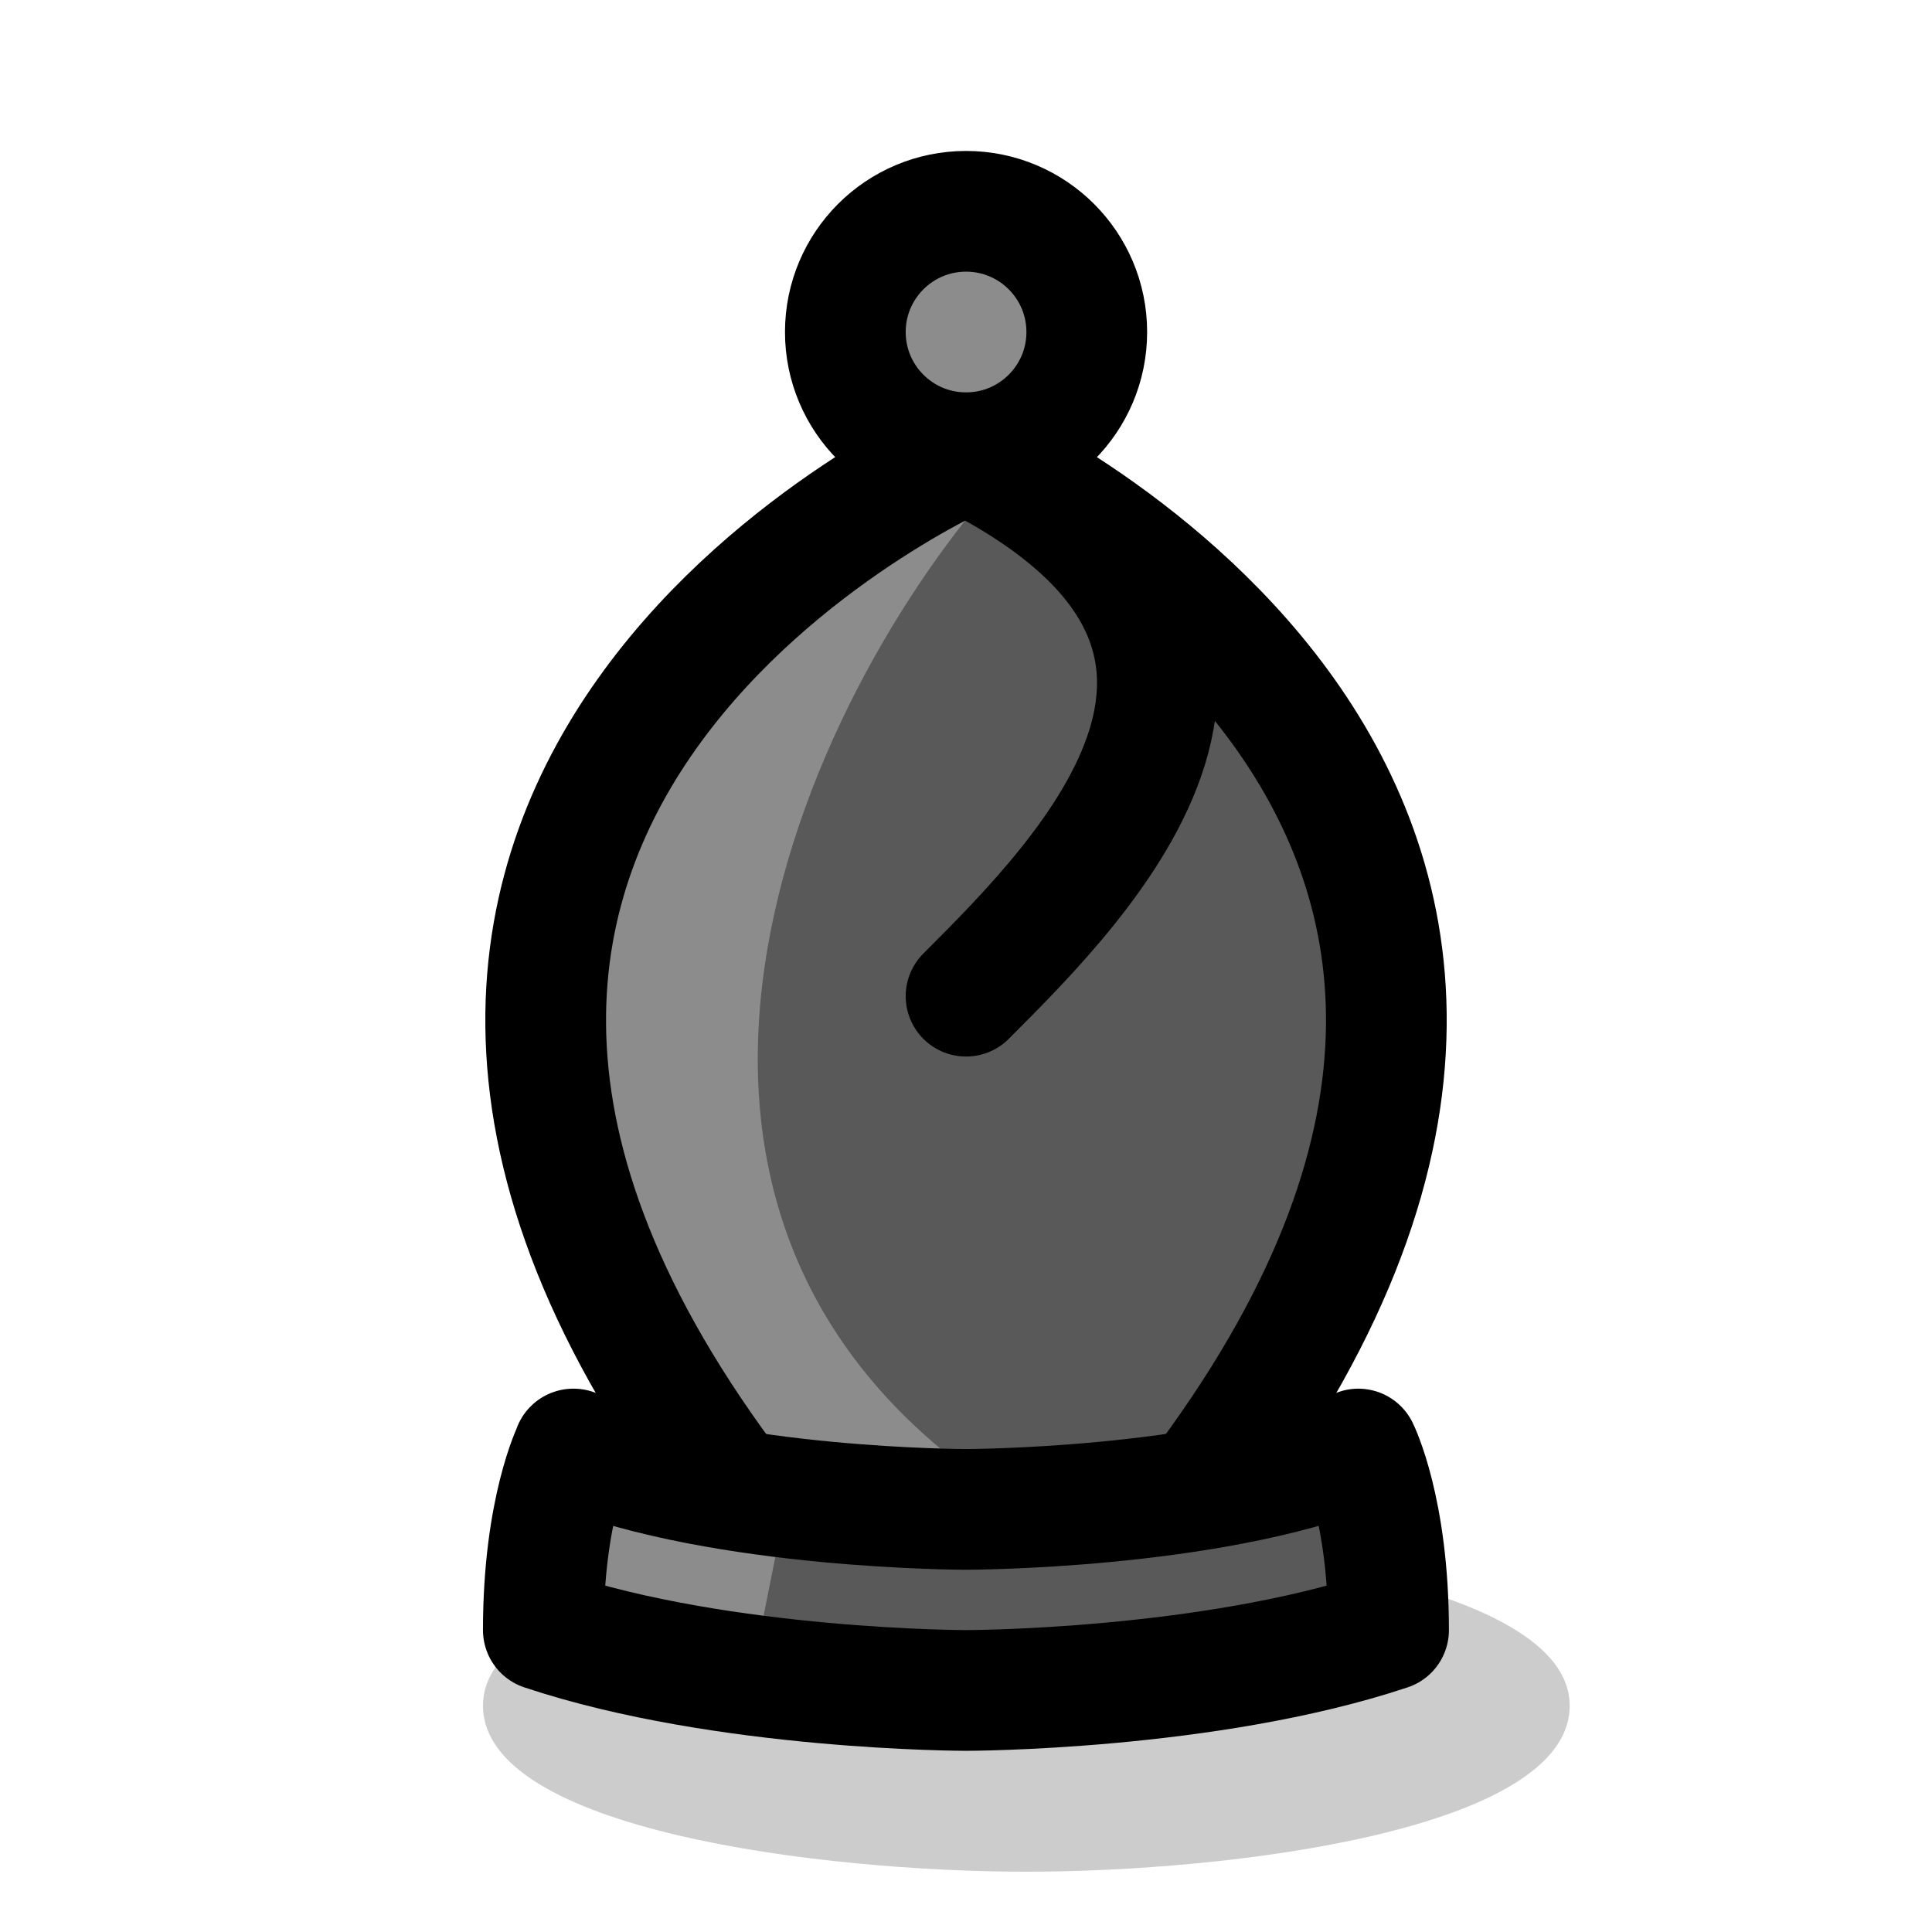
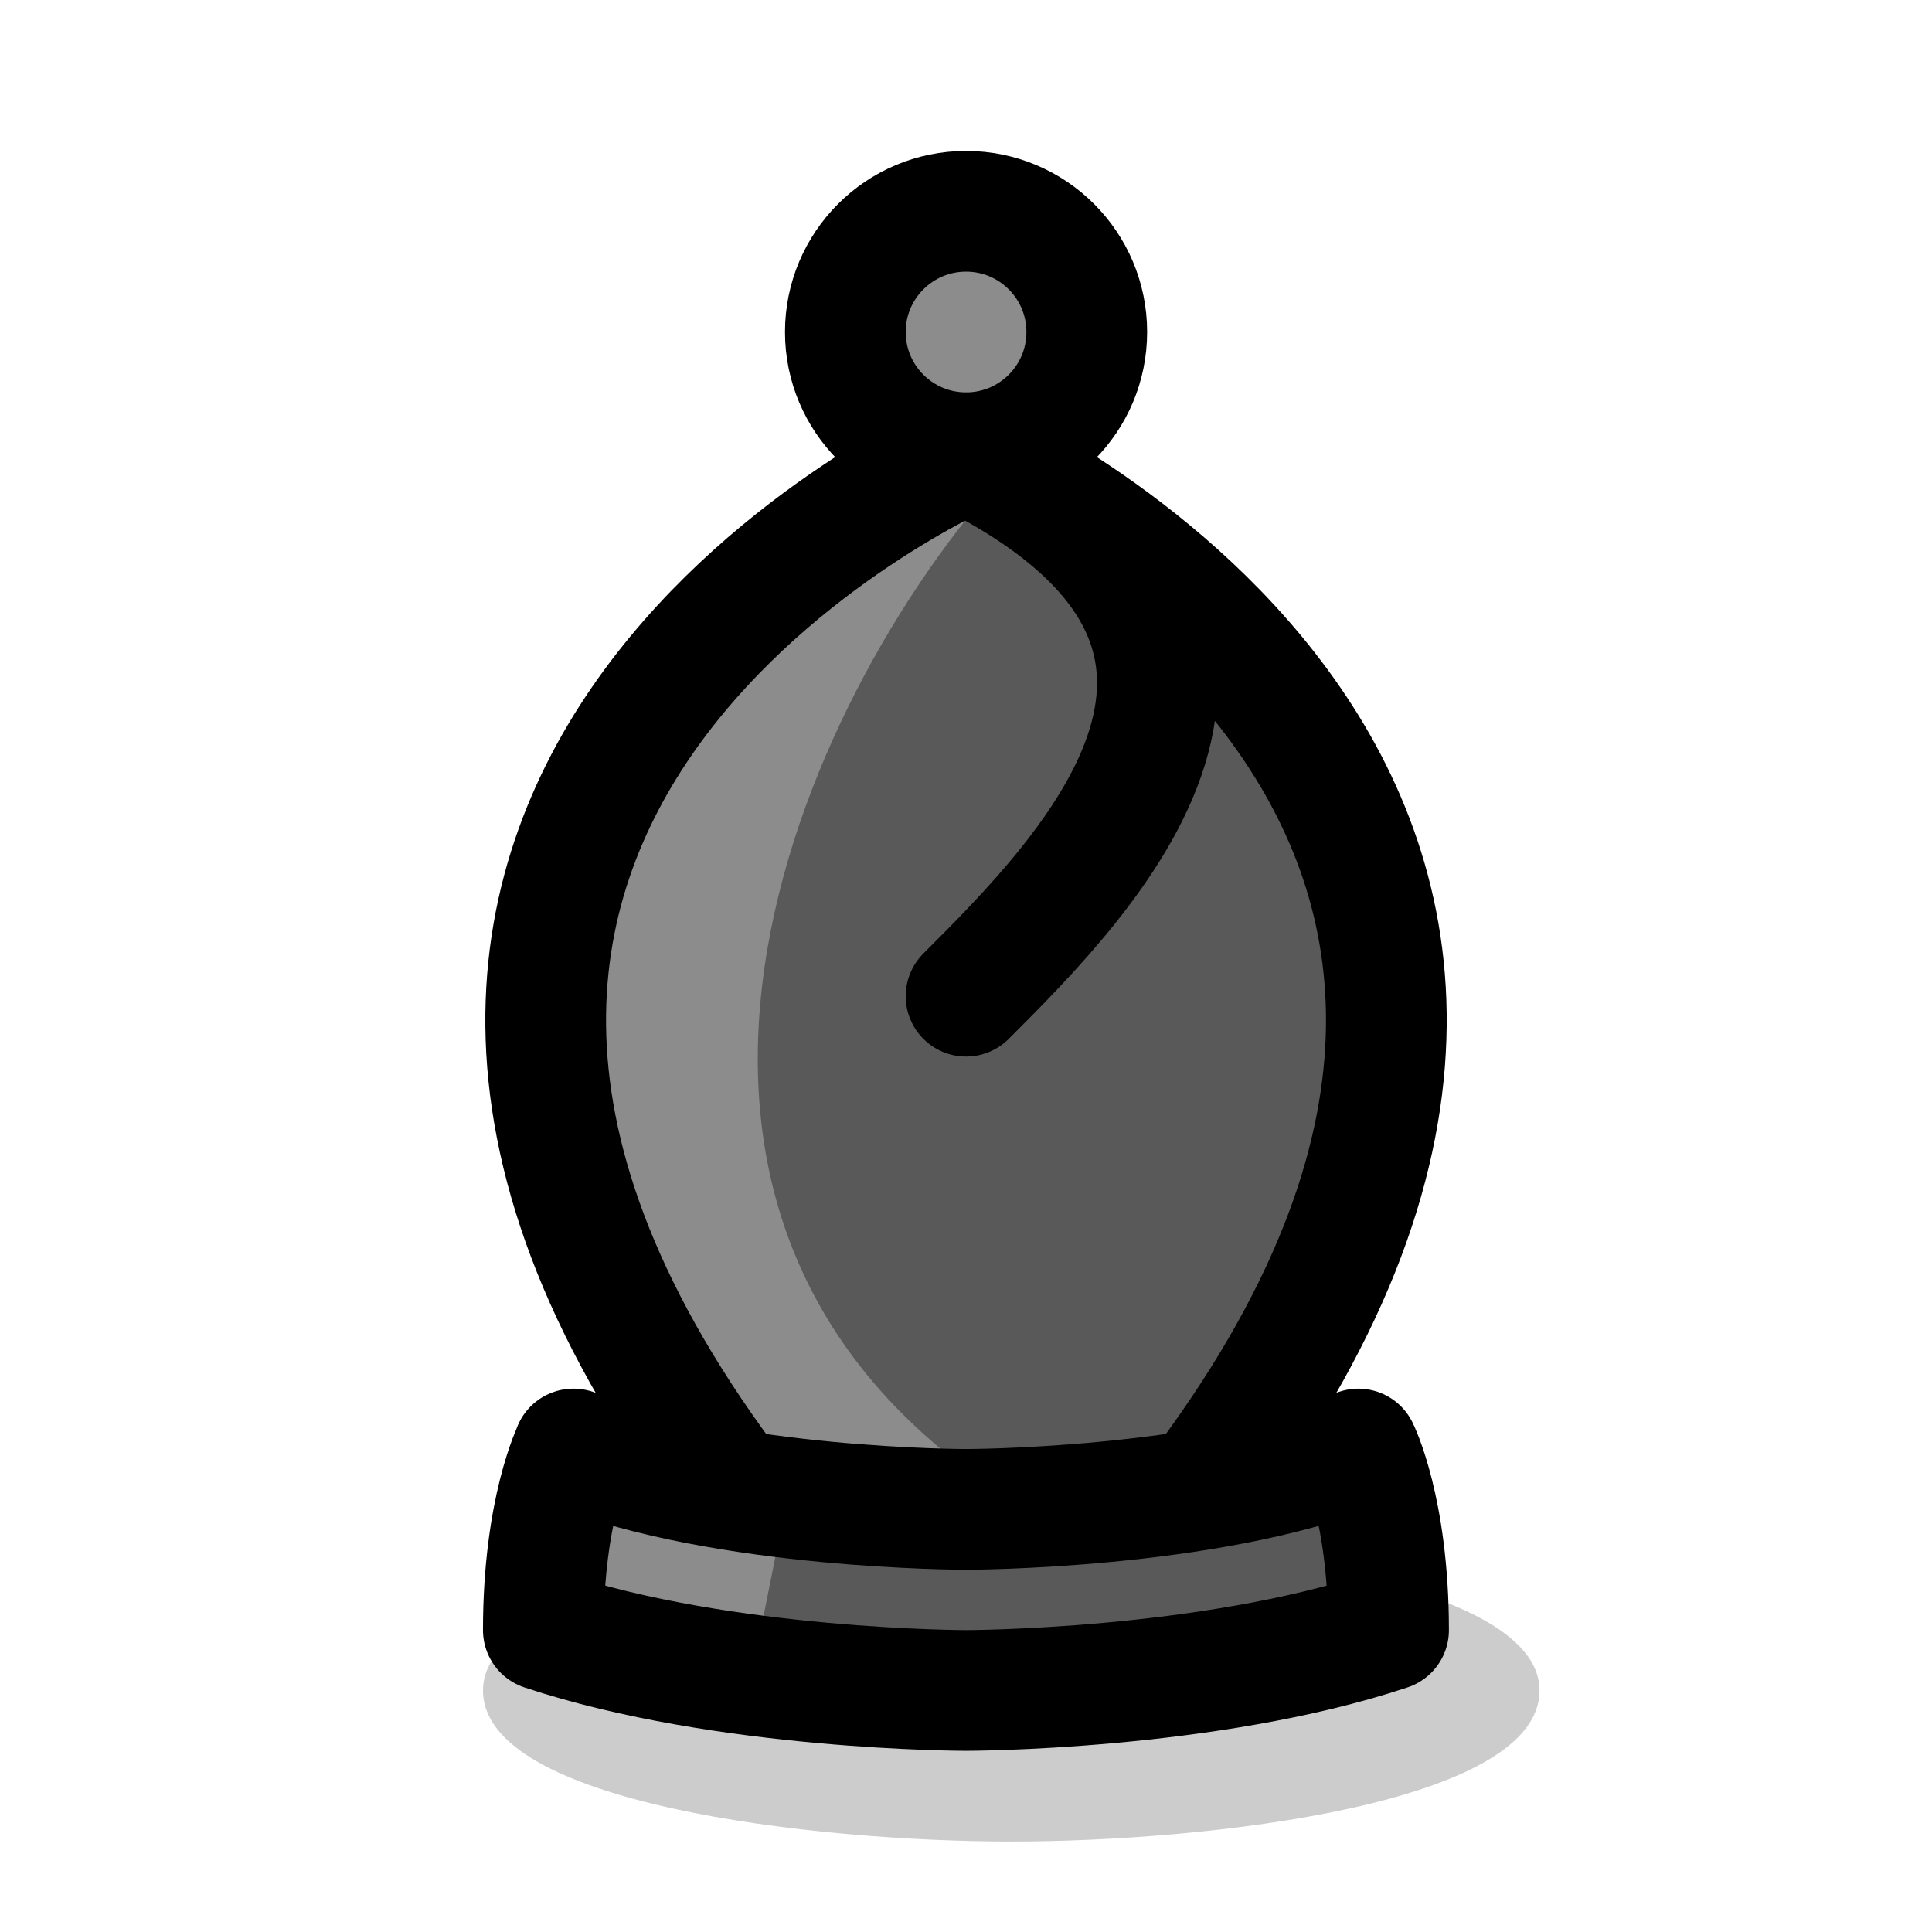
<svg xmlns="http://www.w3.org/2000/svg" xmlns:xlink="http://www.w3.org/1999/xlink" width="64" height="64" viewBox="0 0 16.933 16.933" version="1.1" id="svg5">
  <defs id="defs2">
    <linearGradient id="wood_black_accent">
      <stop style="stop-color:#ba845f;stop-opacity:1;" offset="0" id="stop5970" />
    </linearGradient>
    <linearGradient id="wood_black_fill">
      <stop style="stop-color:#995e33;stop-opacity:1;" offset="0" id="stop5940" />
    </linearGradient>
    <linearGradient id="wood_white_shade">
      <stop style="stop-color:#d0b793;stop-opacity:1;" offset="0" id="stop3347" />
    </linearGradient>
    <linearGradient id="wood_white_fill">
      <stop style="stop-color:#f9e7d2;stop-opacity:1;" offset="0" id="stop3028" />
    </linearGradient>
    <linearGradient id="white_fill">
      <stop style="stop-color:#ffffff;stop-opacity:1;" offset="0" id="stop2367" />
    </linearGradient>
    <linearGradient id="white_shade" gradientTransform="translate(-5.8013919e-8,2.116667)">
      <stop style="stop-color:#cccccc;stop-opacity:1;" offset="0" id="stop45894" />
    </linearGradient>
    <linearGradient id="linearGradient45642">
      <stop style="stop-color:#000000;stop-opacity:0.2;" offset="0" id="stop45640" />
    </linearGradient>
    <linearGradient id="black_accent" gradientTransform="scale(0.07000432)">
      <stop style="stop-color:#8c8c8c;stop-opacity:1;" offset="0" id="stop52163" />
    </linearGradient>
    <linearGradient id="black_fill" gradientTransform="matrix(0.07000432,0,0,0.07000432,-53.97503,2.116667)">
      <stop style="stop-color:#595959;stop-opacity:1;" offset="0" id="stop51990" />
    </linearGradient>
    <linearGradient xlink:href="#black_fill" id="linearGradient5962" x1="4.762" y1="13.758" x2="12.171" y2="13.758" gradientUnits="userSpaceOnUse" />
    <linearGradient xlink:href="#black_fill" id="linearGradient5964" x1="40.766" y1="8.202" x2="48.134" y2="8.202" gradientUnits="userSpaceOnUse" />
    <linearGradient xlink:href="#black_accent" id="linearGradient5996" x1="6.879" y1="2.91" x2="10.054" y2="2.91" gradientUnits="userSpaceOnUse" />
    <linearGradient xlink:href="#black_accent" id="linearGradient5998" x1="4.762" y1="13.626" x2="6.879" y2="13.626" gradientUnits="userSpaceOnUse" />
    <linearGradient xlink:href="#black_accent" id="linearGradient6000" x1="40.412" y1="8.599" x2="44.979" y2="8.599" gradientUnits="userSpaceOnUse" />
-     <linearGradient xlink:href="#linearGradient45642" id="linearGradient25702" gradientUnits="userSpaceOnUse" gradientTransform="matrix(1,0,0,1.25,0.7937499,-3.042707)" x1="4.233" y1="24.342" x2="103.049" y2="24.342" />
+     <linearGradient xlink:href="#linearGradient45642" id="linearGradient20556" gradientUnits="userSpaceOnUse" gradientTransform="matrix(1,0,0,1.25,0.7937499,-3.042707)" x1="4.233" y1="24.342" x2="103.049" y2="24.342" />
  </defs>
  <g id="layer6" transform="translate(-35.98333,-17.99167)">
-     <path style="font-variation-settings:normal;vector-effect:none;fill:url(#linearGradient25702);fill-opacity:1;stroke:none;stroke-width:1.183;stroke-linecap:round;stroke-linejoin:round;stroke-miterlimit:4;stroke-dasharray:none;stroke-dashoffset:0;stroke-opacity:1;-inkscape-stroke:none;stop-color:#000000" d="m 5.027,14.817 c 0,0.992 2.646,1.323 4.233,1.323 1.587,0 4.233,-0.331 4.233,-1.323 0,-0.992 -2.779,-1.323 -4.233,-1.323 -1.455,0 -4.233,0.331 -4.233,1.323 z" id="use175066" class="UnoptimicedTransforms" transform="matrix(1.125,0,0,1.1,34.56121,16.64229)" />
+     <path style="font-variation-settings:normal;vector-effect:none;fill:url(#linearGradient20556);fill-opacity:1;stroke:none;stroke-width:1.259;stroke-linecap:round;stroke-linejoin:round;stroke-miterlimit:4;stroke-dasharray:none;stroke-dashoffset:0;stroke-opacity:1;-inkscape-stroke:none;stop-color:#000000" d="m 5.027,14.817 c 0,0.992 2.646,1.323 4.233,1.323 1.587,0 4.233,-0.331 4.233,-1.323 0,-0.992 -2.779,-1.323 -4.233,-1.323 -1.455,0 -4.233,0.331 -4.233,1.323 z" id="use175066" class="UnoptimicedTransforms" transform="matrix(1.09375,0,0,0.9999999,34.71831,17.99167)" />
    <g id="g9121" style="display:inline" transform="translate(35.98335,17.99167)">
      <path style="font-variation-settings:normal;display:inline;opacity:1;vector-effect:none;fill:url(#linearGradient5964);fill-opacity:1;stroke:none;stroke-width:1.058;stroke-linecap:butt;stroke-linejoin:round;stroke-miterlimit:2.4;stroke-dasharray:none;stroke-dashoffset:0;stroke-opacity:1;-inkscape-stroke:none;stop-color:#000000;stop-opacity:1" d="m 42.333,12.965 c -4.498,-5.556 2.117,-9.525 2.117,-9.525 0,0 6.615,3.969 2.117,9.525" id="path9105" transform="translate(-35.98335)" />
      <path style="font-variation-settings:normal;display:inline;opacity:1;vector-effect:none;fill:url(#linearGradient6000);fill-opacity:1;stroke:none;stroke-width:1.058;stroke-linecap:butt;stroke-linejoin:round;stroke-miterlimit:2.4;stroke-dasharray:none;stroke-dashoffset:0;stroke-opacity:1;-inkscape-stroke:none;stop-color:#000000;stop-opacity:1" d="M 44.715,4.233 C 42.862,6.35 41.01,10.848 44.979,13.229 L 42.333,12.965 C 38.1,8.467 41.804,4.498 44.45,3.969 Z" id="path9107" transform="translate(-35.98335)" />
      <path style="font-variation-settings:normal;opacity:1;vector-effect:none;fill:none;fill-opacity:1;stroke:#000000;stroke-width:1.058;stroke-linecap:butt;stroke-linejoin:round;stroke-miterlimit:2.4;stroke-dasharray:none;stroke-dashoffset:0;stroke-opacity:1;-inkscape-stroke:none;stop-color:#000000;stop-opacity:1" d="m 42.333,12.965 c -4.498,-6.085 2.117,-8.996 2.117,-8.996 0,0 6.615,2.91 2.117,8.996" id="path9109" transform="translate(-35.98335)" />
      <path style="display:inline;opacity:1;fill:url(#linearGradient5962);fill-opacity:1;stroke:none;stroke-width:1.058;stroke-linecap:round;stroke-linejoin:round;stroke-dasharray:none;stroke-opacity:1" d="m 5.027,12.7 c 0,0 -0.265,0.529 -0.265,1.587 1.587,0.529 3.704,0.529 3.704,0.529 0,0 2.117,0 3.704,-0.529 -1.9e-5,-1.058 -0.265,-1.587 -0.265,-1.587 -1.323,0.529 -3.44,0.529 -3.44,0.529 0,0 -2.117,0 -3.44,-0.529 z" id="path9111" />
      <path style="font-variation-settings:normal;opacity:1;vector-effect:none;fill:url(#linearGradient5998);fill-opacity:1;stroke:none;stroke-width:1.058;stroke-linecap:butt;stroke-linejoin:round;stroke-miterlimit:2.4;stroke-dasharray:none;stroke-dashoffset:0;stroke-opacity:1;-inkscape-stroke:none;stop-color:#000000;stop-opacity:1" d="m 5.027,12.7 -0.265,1.587 1.852,0.265 0.265,-1.323 -1.852,-0.529" id="path9113" />
      <path style="display:inline;opacity:1;fill:none;fill-opacity:1;stroke:#000000;stroke-width:1.058;stroke-linecap:round;stroke-linejoin:round;stroke-dasharray:none;stroke-opacity:1" d="m 5.027,12.7 c 0,0 -0.265,0.529 -0.265,1.587 1.587,0.529 3.704,0.529 3.704,0.529 0,0 2.117,0 3.704,-0.529 -1.9e-5,-1.058 -0.265,-1.587 -0.265,-1.587 -1.323,0.529 -3.44,0.529 -3.44,0.529 0,0 -2.117,0 -3.44,-0.529 z" id="path9115" />
      <ellipse style="font-variation-settings:normal;opacity:1;vector-effect:none;fill:url(#linearGradient5996);fill-opacity:1;stroke:#000000;stroke-width:1.058;stroke-linecap:butt;stroke-linejoin:round;stroke-miterlimit:4;stroke-dasharray:none;stroke-dashoffset:0;stroke-opacity:1;-inkscape-stroke:none;stop-color:#000000;stop-opacity:1" id="ellipse9117" cx="8.467" cy="2.91" rx="1.058" ry="1.058" />
      <path style="font-variation-settings:normal;opacity:1;fill:none;fill-opacity:1;stroke:#000000;stroke-width:1.058;stroke-linecap:round;stroke-linejoin:round;stroke-miterlimit:2.4;stroke-dasharray:none;stroke-dashoffset:0;stroke-opacity:1;stop-color:#000000;stop-opacity:1" d="m 8.467,3.969 c 3.175,1.587 1.058,3.704 0,4.762" id="path9119" />
    </g>
  </g>
  <g id="layer5" style="display:none" transform="translate(-35.98333,-17.99167)">
    <ellipse style="display:inline;opacity:1;fill:#000000;fill-opacity:1;stroke:none;stroke-width:1.058;stroke-linecap:round;stroke-linejoin:round;stroke-dasharray:none;stroke-opacity:1" id="ellipse74907" cy="24.342" cx="43.921" ry="0.529" rx="0.529" />
  </g>
</svg>
